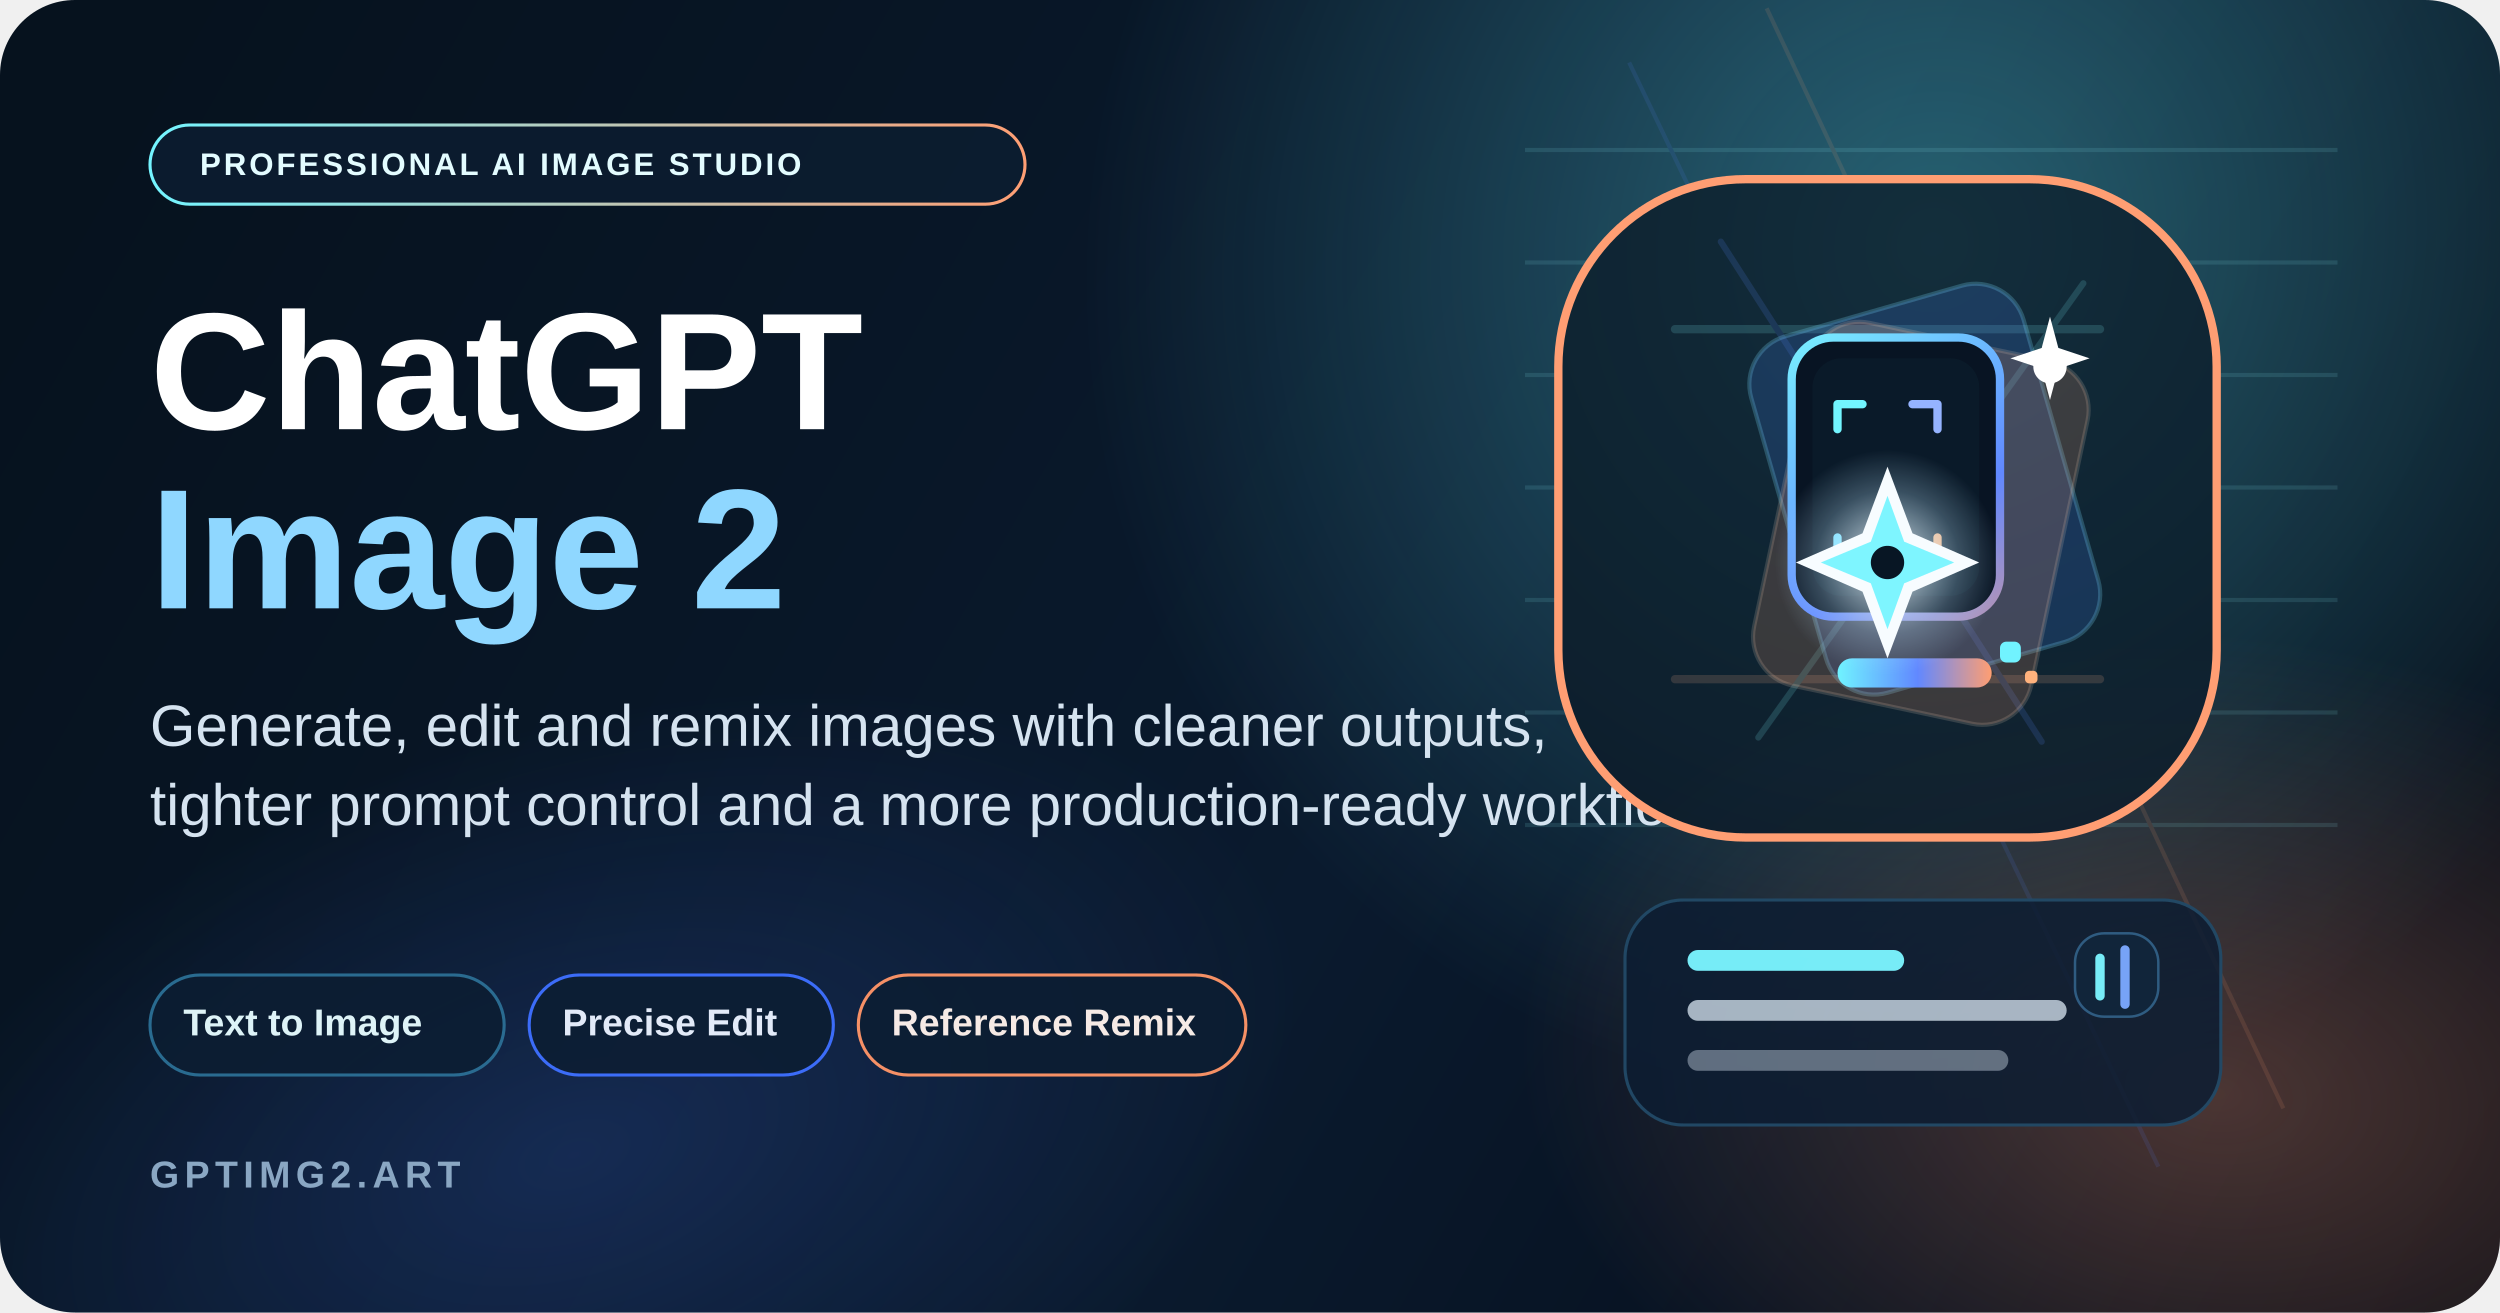
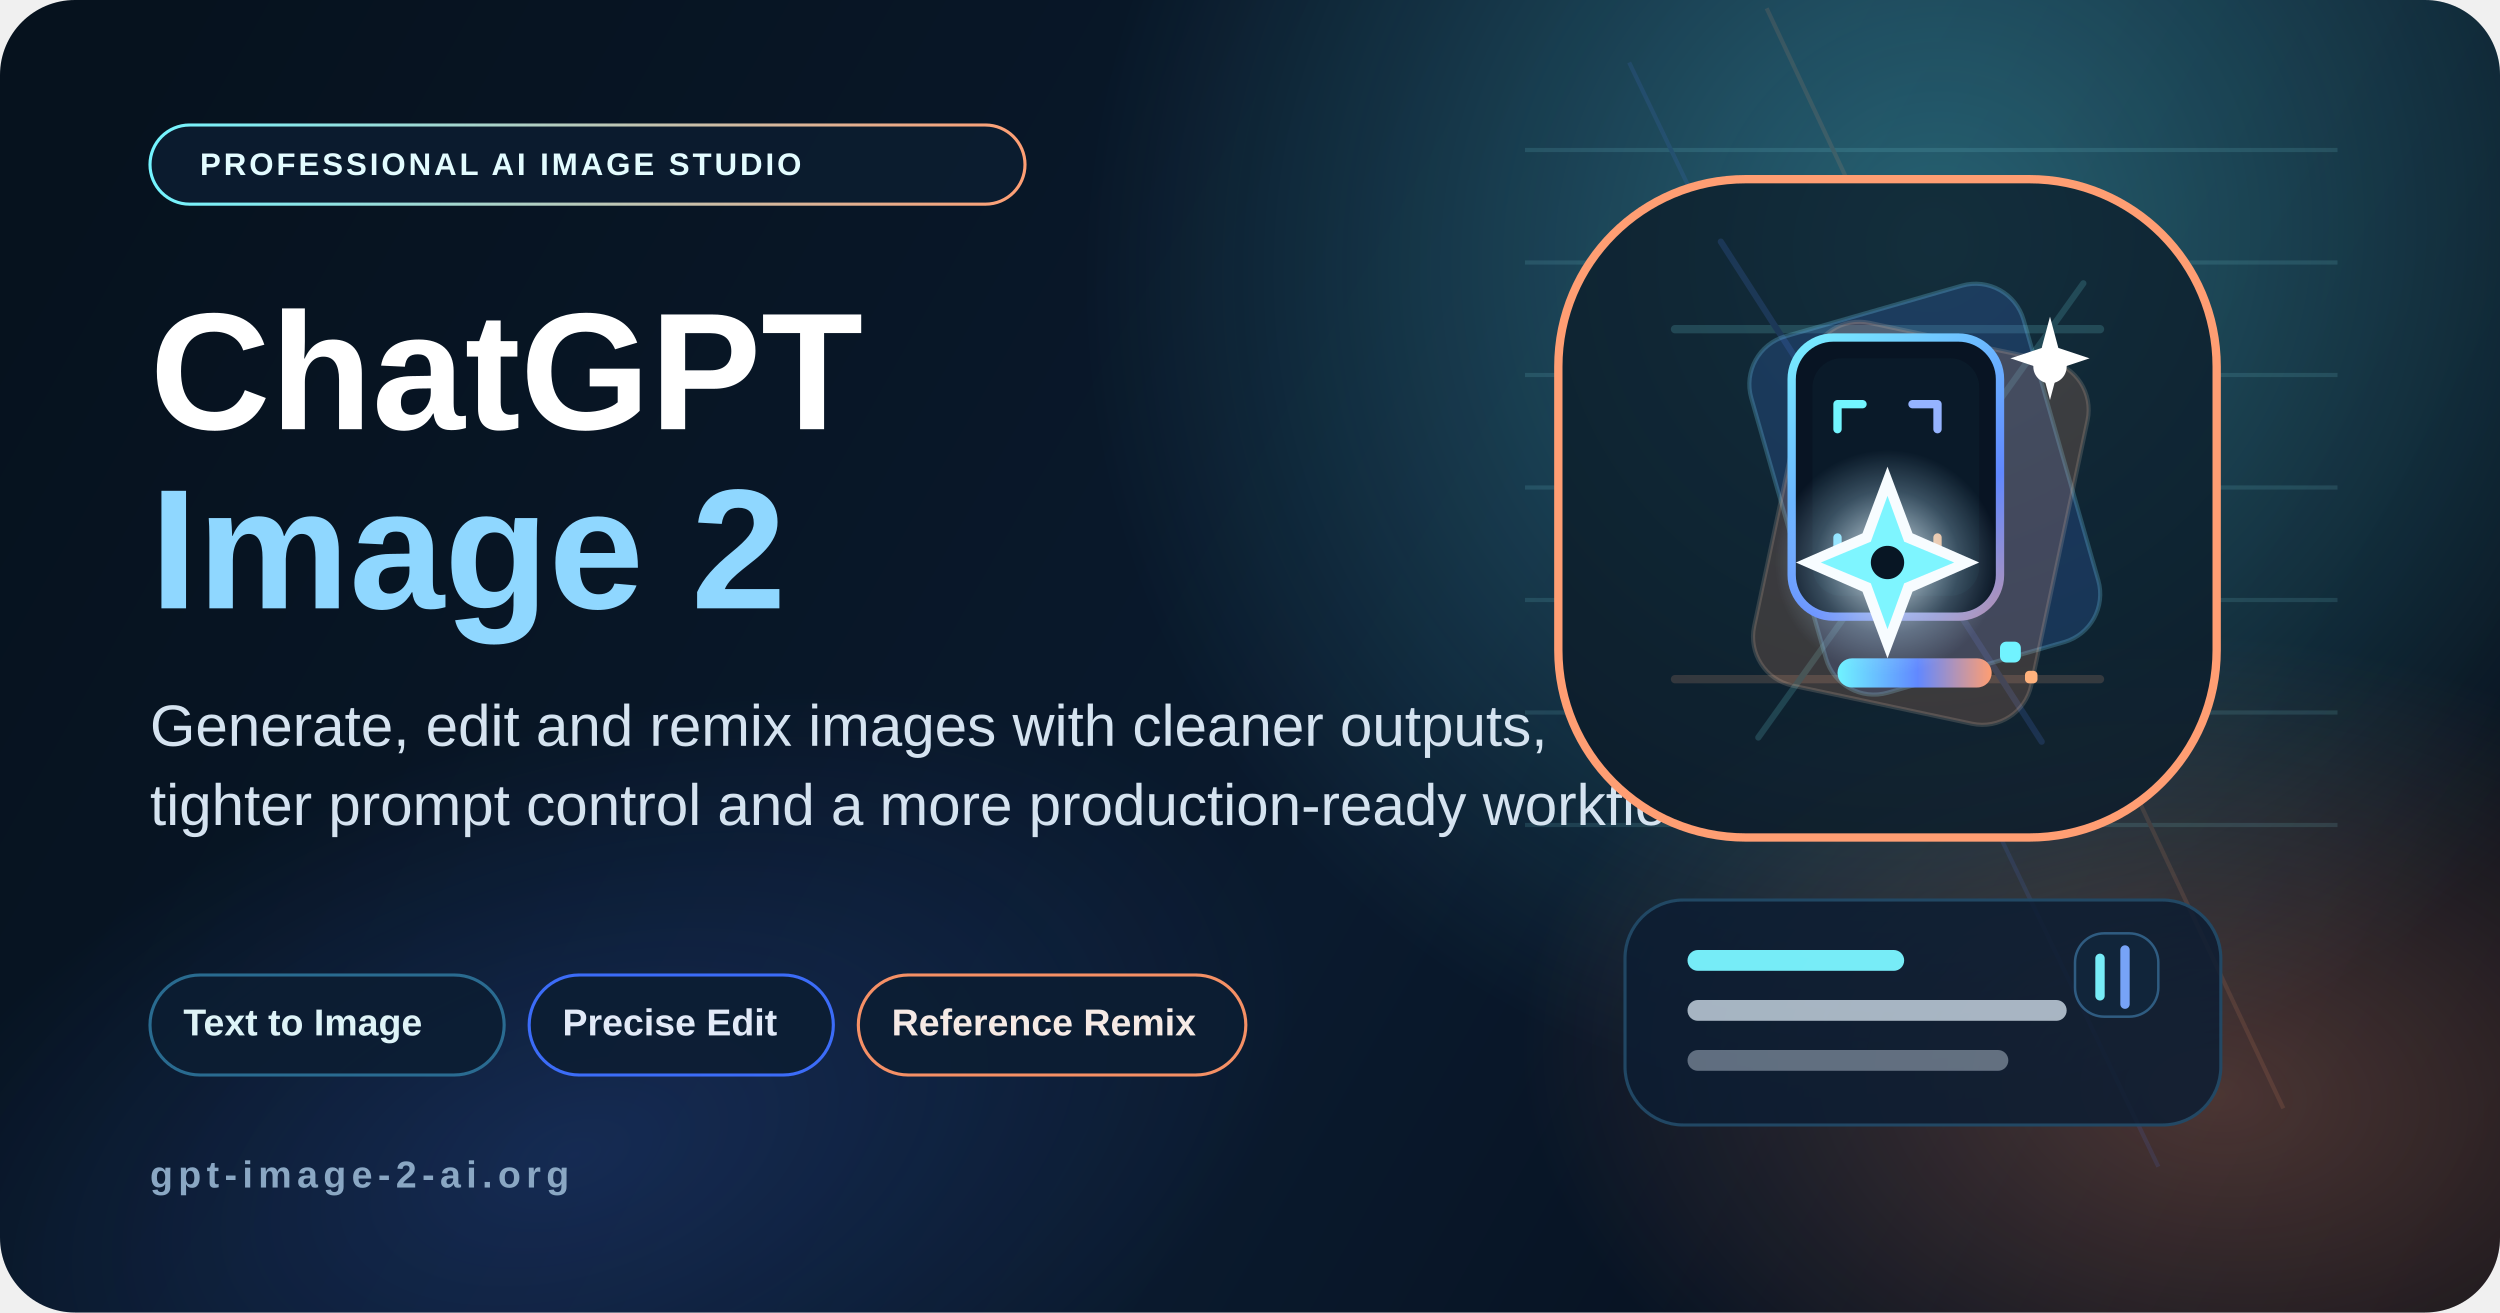
<svg xmlns="http://www.w3.org/2000/svg" width="1200" height="630" viewBox="0 0 1200 630" fill="none">
  <defs>
    <linearGradient id="bg" x1="64" y1="28" x2="1184" y2="662" gradientUnits="userSpaceOnUse">
      <stop offset="0" stop-color="#06121E" />
      <stop offset="0.54" stop-color="#0A1A2E" />
      <stop offset="1" stop-color="#040A14" />
    </linearGradient>
    <radialGradient id="glowA" cx="0" cy="0" r="1" gradientUnits="userSpaceOnUse" gradientTransform="translate(928 118) rotate(129) scale(420 400)">
      <stop offset="0" stop-color="#62F1FF" stop-opacity="0.34" />
      <stop offset="1" stop-color="#62F1FF" stop-opacity="0" />
    </radialGradient>
    <radialGradient id="glowB" cx="0" cy="0" r="1" gradientUnits="userSpaceOnUse" gradientTransform="translate(1060 526) rotate(-173) scale(334 220)">
      <stop offset="0" stop-color="#FF9A71" stop-opacity="0.28" />
      <stop offset="1" stop-color="#FF9A71" stop-opacity="0" />
    </radialGradient>
    <radialGradient id="glowC" cx="0" cy="0" r="1" gradientUnits="userSpaceOnUse" gradientTransform="translate(276 554) rotate(-18) scale(360 204)">
      <stop offset="0" stop-color="#497AFF" stop-opacity="0.2" />
      <stop offset="1" stop-color="#497AFF" stop-opacity="0" />
    </radialGradient>
    <linearGradient id="pillStroke" x1="74" y1="72" x2="494" y2="72" gradientUnits="userSpaceOnUse">
      <stop offset="0" stop-color="#74F4FF" />
      <stop offset="1" stop-color="#FF9E73" />
    </linearGradient>
    <linearGradient id="cardStroke" x1="844" y1="164" x2="980" y2="342" gradientUnits="userSpaceOnUse">
      <stop offset="0" stop-color="#7AF6FF" />
      <stop offset="0.54" stop-color="#6188FF" />
      <stop offset="1" stop-color="#FF9E72" />
    </linearGradient>
    <linearGradient id="progress" x1="882" y1="328" x2="956" y2="328" gradientUnits="userSpaceOnUse">
      <stop offset="0" stop-color="#70F3FF" />
      <stop offset="0.52" stop-color="#6188FF" />
      <stop offset="1" stop-color="#FF9E72" />
    </linearGradient>
    <radialGradient id="sparkGlow" cx="0" cy="0" r="1" gradientUnits="userSpaceOnUse" gradientTransform="translate(906 270) rotate(90) scale(54)">
      <stop offset="0" stop-color="#FCFEFF" stop-opacity="0.92" />
      <stop offset="0.64" stop-color="#BFE8FF" stop-opacity="0.26" />
      <stop offset="1" stop-color="#BFE8FF" stop-opacity="0" />
    </radialGradient>
  </defs>
  <rect width="1200" height="630" rx="36" fill="url(#bg)" />
  <rect width="1200" height="630" rx="36" fill="url(#glowA)" />
  <rect width="1200" height="630" rx="36" fill="url(#glowB)" />
  <rect width="1200" height="630" rx="36" fill="url(#glowC)" />
  <g opacity="0.12">
    <path d="M732 72H1122" stroke="#8DF5FF" stroke-width="2" />
    <path d="M732 126H1122" stroke="#8DF5FF" stroke-width="2" />
    <path d="M732 180H1122" stroke="#8DF5FF" stroke-width="2" />
    <path d="M732 234H1122" stroke="#8DF5FF" stroke-width="2" />
    <path d="M732 288H1122" stroke="#8DF5FF" stroke-width="2" />
    <path d="M732 342H1122" stroke="#8DF5FF" stroke-width="2" />
    <path d="M732 396H1122" stroke="#8DF5FF" stroke-width="2" />
    <path d="M782 30L1036 560" stroke="#5682FF" stroke-width="2" />
    <path d="M848 4L1096 532" stroke="#FF9E72" stroke-width="2" />
  </g>
  <rect x="72" y="60" width="420" height="38" rx="19" fill="#0C1D30" fill-opacity="0.88" stroke="url(#pillStroke)" stroke-width="1.5" />
  <text x="96" y="84" fill="#E3FCFF" font-family="Arial, Helvetica, sans-serif" font-size="15" font-weight="700" letter-spacing="1.4">PROFESSIONAL AI IMAGE STUDIO</text>
  <text x="72" y="206" fill="white" font-family="Arial, Helvetica, sans-serif" font-size="80" font-weight="700">ChatGPT</text>
  <text x="72" y="292" fill="#8FD7FF" font-family="Arial, Helvetica, sans-serif" font-size="82" font-weight="700">Image 2</text>
  <text x="72" y="358" fill="#D5E3F0" font-family="Arial, Helvetica, sans-serif" font-size="28" font-weight="400">Generate, edit and remix images with cleaner outputs,</text>
  <text x="72" y="396" fill="#D5E3F0" font-family="Arial, Helvetica, sans-serif" font-size="28" font-weight="400">tighter prompt control and a more production-ready workflow.</text>
  <g opacity="0.96">
    <rect x="72" y="468" width="170" height="48" rx="24" fill="#0C1D32" fill-opacity="0.9" stroke="#2B6E94" stroke-width="1.5" />
    <text x="88" y="497" fill="#E6FCFF" font-family="Arial, Helvetica, sans-serif" font-size="18" font-weight="700">Text to Image</text>
    <rect x="254" y="468" width="146" height="48" rx="24" fill="#0C1D32" fill-opacity="0.9" stroke="#3D6FFF" stroke-width="1.5" />
    <text x="270" y="497" fill="#EAF2FF" font-family="Arial, Helvetica, sans-serif" font-size="18" font-weight="700">Precise Edit</text>
    <rect x="412" y="468" width="186" height="48" rx="24" fill="#0C1D32" fill-opacity="0.9" stroke="#FF9567" stroke-width="1.5" />
    <text x="428" y="497" fill="#FFF2EC" font-family="Arial, Helvetica, sans-serif" font-size="18" font-weight="700">Reference Remix</text>
  </g>
-   <text x="72" y="570" fill="#8AA7C3" font-family="Arial, Helvetica, sans-serif" font-size="18" font-weight="700" letter-spacing="2.6">GPTIMG2.ART</text>
+   <text x="72" y="570" fill="#8AA7C3" font-family="Arial, Helvetica, sans-serif" font-size="18" font-weight="700" letter-spacing="2.6">gpt-image-2-ai.org</text>
  <g>
    <rect x="748" y="86" width="316" height="316" rx="90" fill="#0A1826" />
    <rect x="748" y="86" width="316" height="316" rx="90" fill="url(#glowA)" opacity="0.3" />
    <rect x="748" y="86" width="316" height="316" rx="90" fill="url(#glowB)" opacity="0.18" />
    <rect x="748" y="86" width="316" height="316" rx="90" stroke="url(#pillStroke)" stroke-width="4" />
  </g>
  <g opacity="0.16">
    <path d="M804 158H1008" stroke="#87F7FF" stroke-width="4" stroke-linecap="round" />
    <path d="M804 326H1008" stroke="#FFB08A" stroke-width="4" stroke-linecap="round" />
    <path d="M826 116L980 356" stroke="#5C86FF" stroke-width="3" stroke-linecap="round" />
    <path d="M1000 136L844 354" stroke="#7DF6FF" stroke-width="3" stroke-linecap="round" />
  </g>
  <rect x="834" y="168" width="136" height="178" rx="24" transform="rotate(-16 834 168)" fill="#4D87FF" fill-opacity="0.18" stroke="#79DFFF" stroke-opacity="0.24" stroke-width="2" />
  <rect x="874" y="150" width="136" height="178" rx="24" transform="rotate(12 874 150)" fill="#FF9E72" fill-opacity="0.18" stroke="#FFE0C6" stroke-opacity="0.16" stroke-width="2" />
  <rect x="858" y="160" width="104" height="138" rx="22" fill="url(#cardStroke)" />
  <rect x="862" y="164" width="96" height="130" rx="18" fill="#081423" />
  <rect x="870" y="172" width="80" height="114" rx="14" fill="#0B1C2B" fill-opacity="0.88" />
  <path d="M882 206V194H894" stroke="#72F5FF" stroke-width="4" stroke-linecap="round" stroke-linejoin="round" />
  <path d="M918 194H930V206" stroke="#95B3FF" stroke-width="4" stroke-linecap="round" stroke-linejoin="round" />
  <path d="M882 258V270H894" stroke="#72E0FF" stroke-width="4" stroke-linecap="round" stroke-linejoin="round" />
  <path d="M918 270H930V258" stroke="#FFB47D" stroke-width="4" stroke-linecap="round" stroke-linejoin="round" />
  <rect x="882" y="316" width="74" height="14" rx="7" fill="url(#progress)" />
  <rect x="960" y="308" width="10" height="10" rx="3" fill="#71F3FF" />
  <rect x="972" y="322" width="6" height="6" rx="2" fill="#FFB27D" />
  <circle cx="906" cy="270" r="54" fill="url(#sparkGlow)" />
  <path d="M906 224L918 256L950 270L918 284L906 316L894 284L862 270L894 256L906 224Z" fill="#F7FCFF" />
  <path d="M906 238L914 260L938 270L914 280L906 302L898 280L874 270L898 260L906 238Z" fill="#7EF5FF" />
  <circle cx="906" cy="270" r="8" fill="#081624" />
  <circle cx="984" cy="176" r="8" fill="#FFFFFF" />
  <path d="M984 152L988 167L1003 172L988 177L984 192L980 177L965 172L980 167L984 152Z" fill="#FFFFFF" />
  <g opacity="0.96">
    <rect x="780" y="432" width="286" height="108" rx="28" fill="#0C1D32" fill-opacity="0.88" stroke="#214966" stroke-width="1.5" />
    <rect x="810" y="456" width="104" height="10" rx="5" fill="#7AF4FF" />
    <rect x="810" y="480" width="182" height="10" rx="5" fill="#D9E6F2" fill-opacity="0.78" />
    <rect x="810" y="504" width="154" height="10" rx="5" fill="#D9E6F2" fill-opacity="0.42" />
    <rect x="996" y="448" width="40" height="40" rx="14" fill="#10243A" stroke="#2F5E84" stroke-width="1.2" />
    <path d="M1008 460V478" stroke="#7AF4FF" stroke-width="4.5" stroke-linecap="round" />
    <path d="M1020 456V482" stroke="#7AA8FF" stroke-width="4.5" stroke-linecap="round" />
  </g>
</svg>
